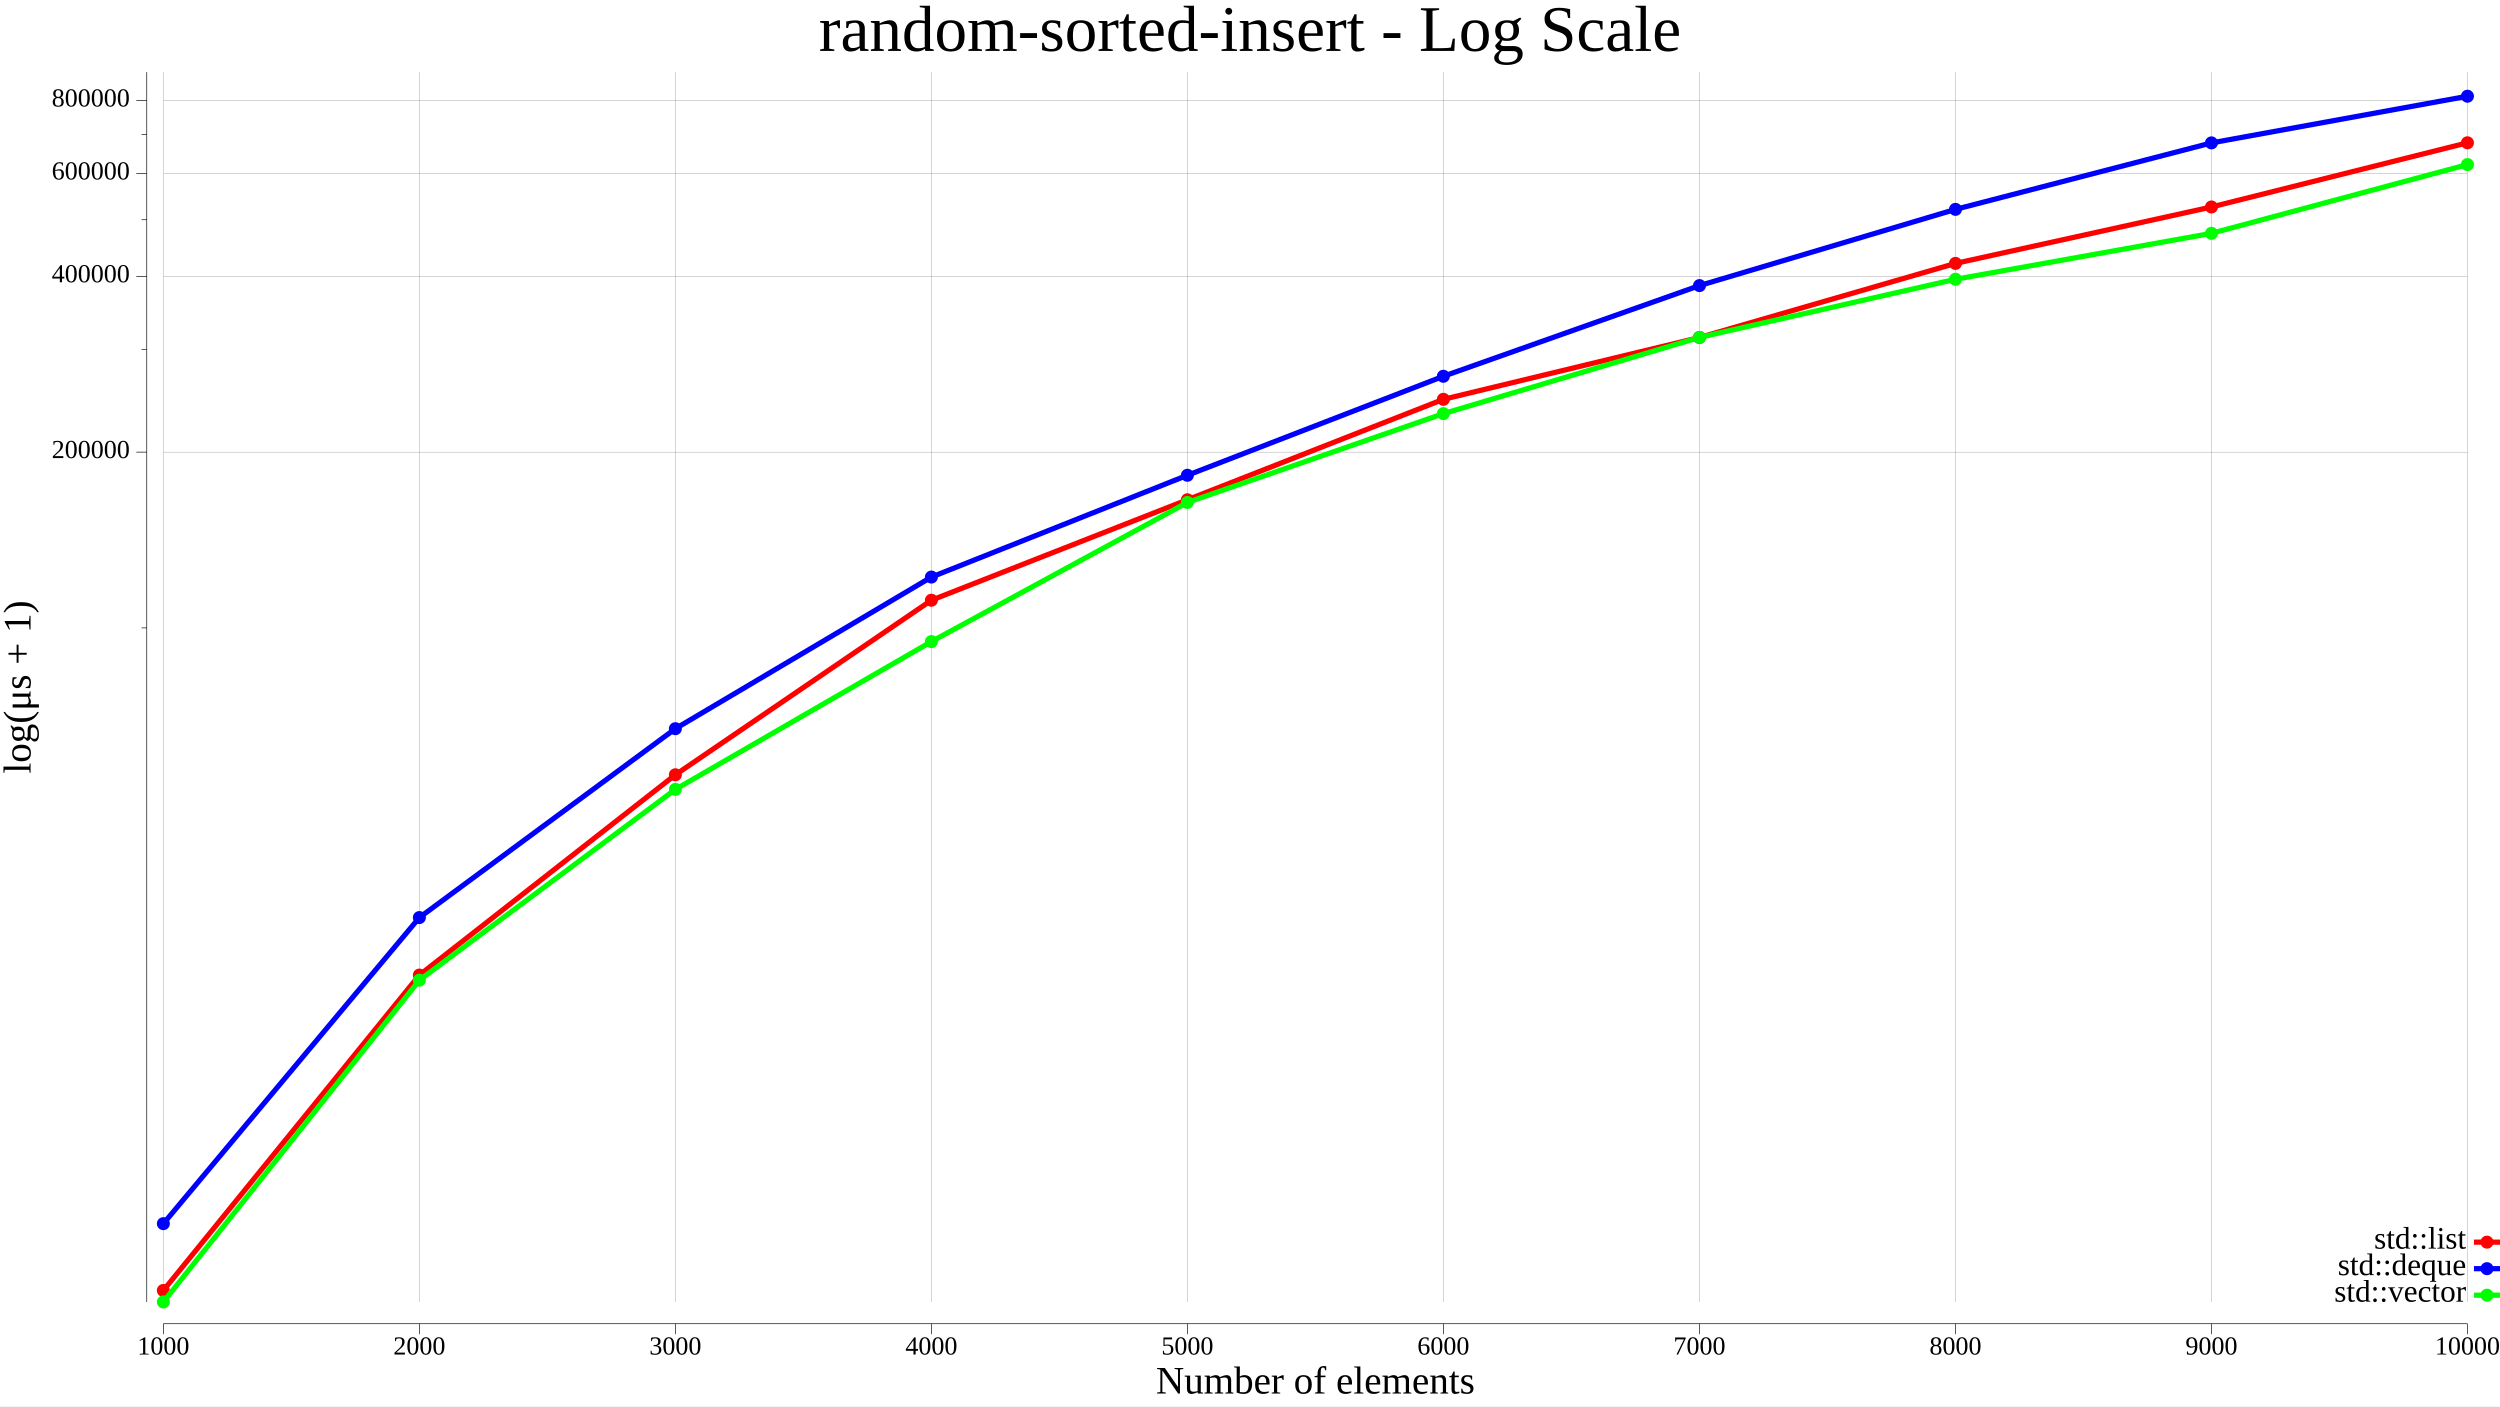
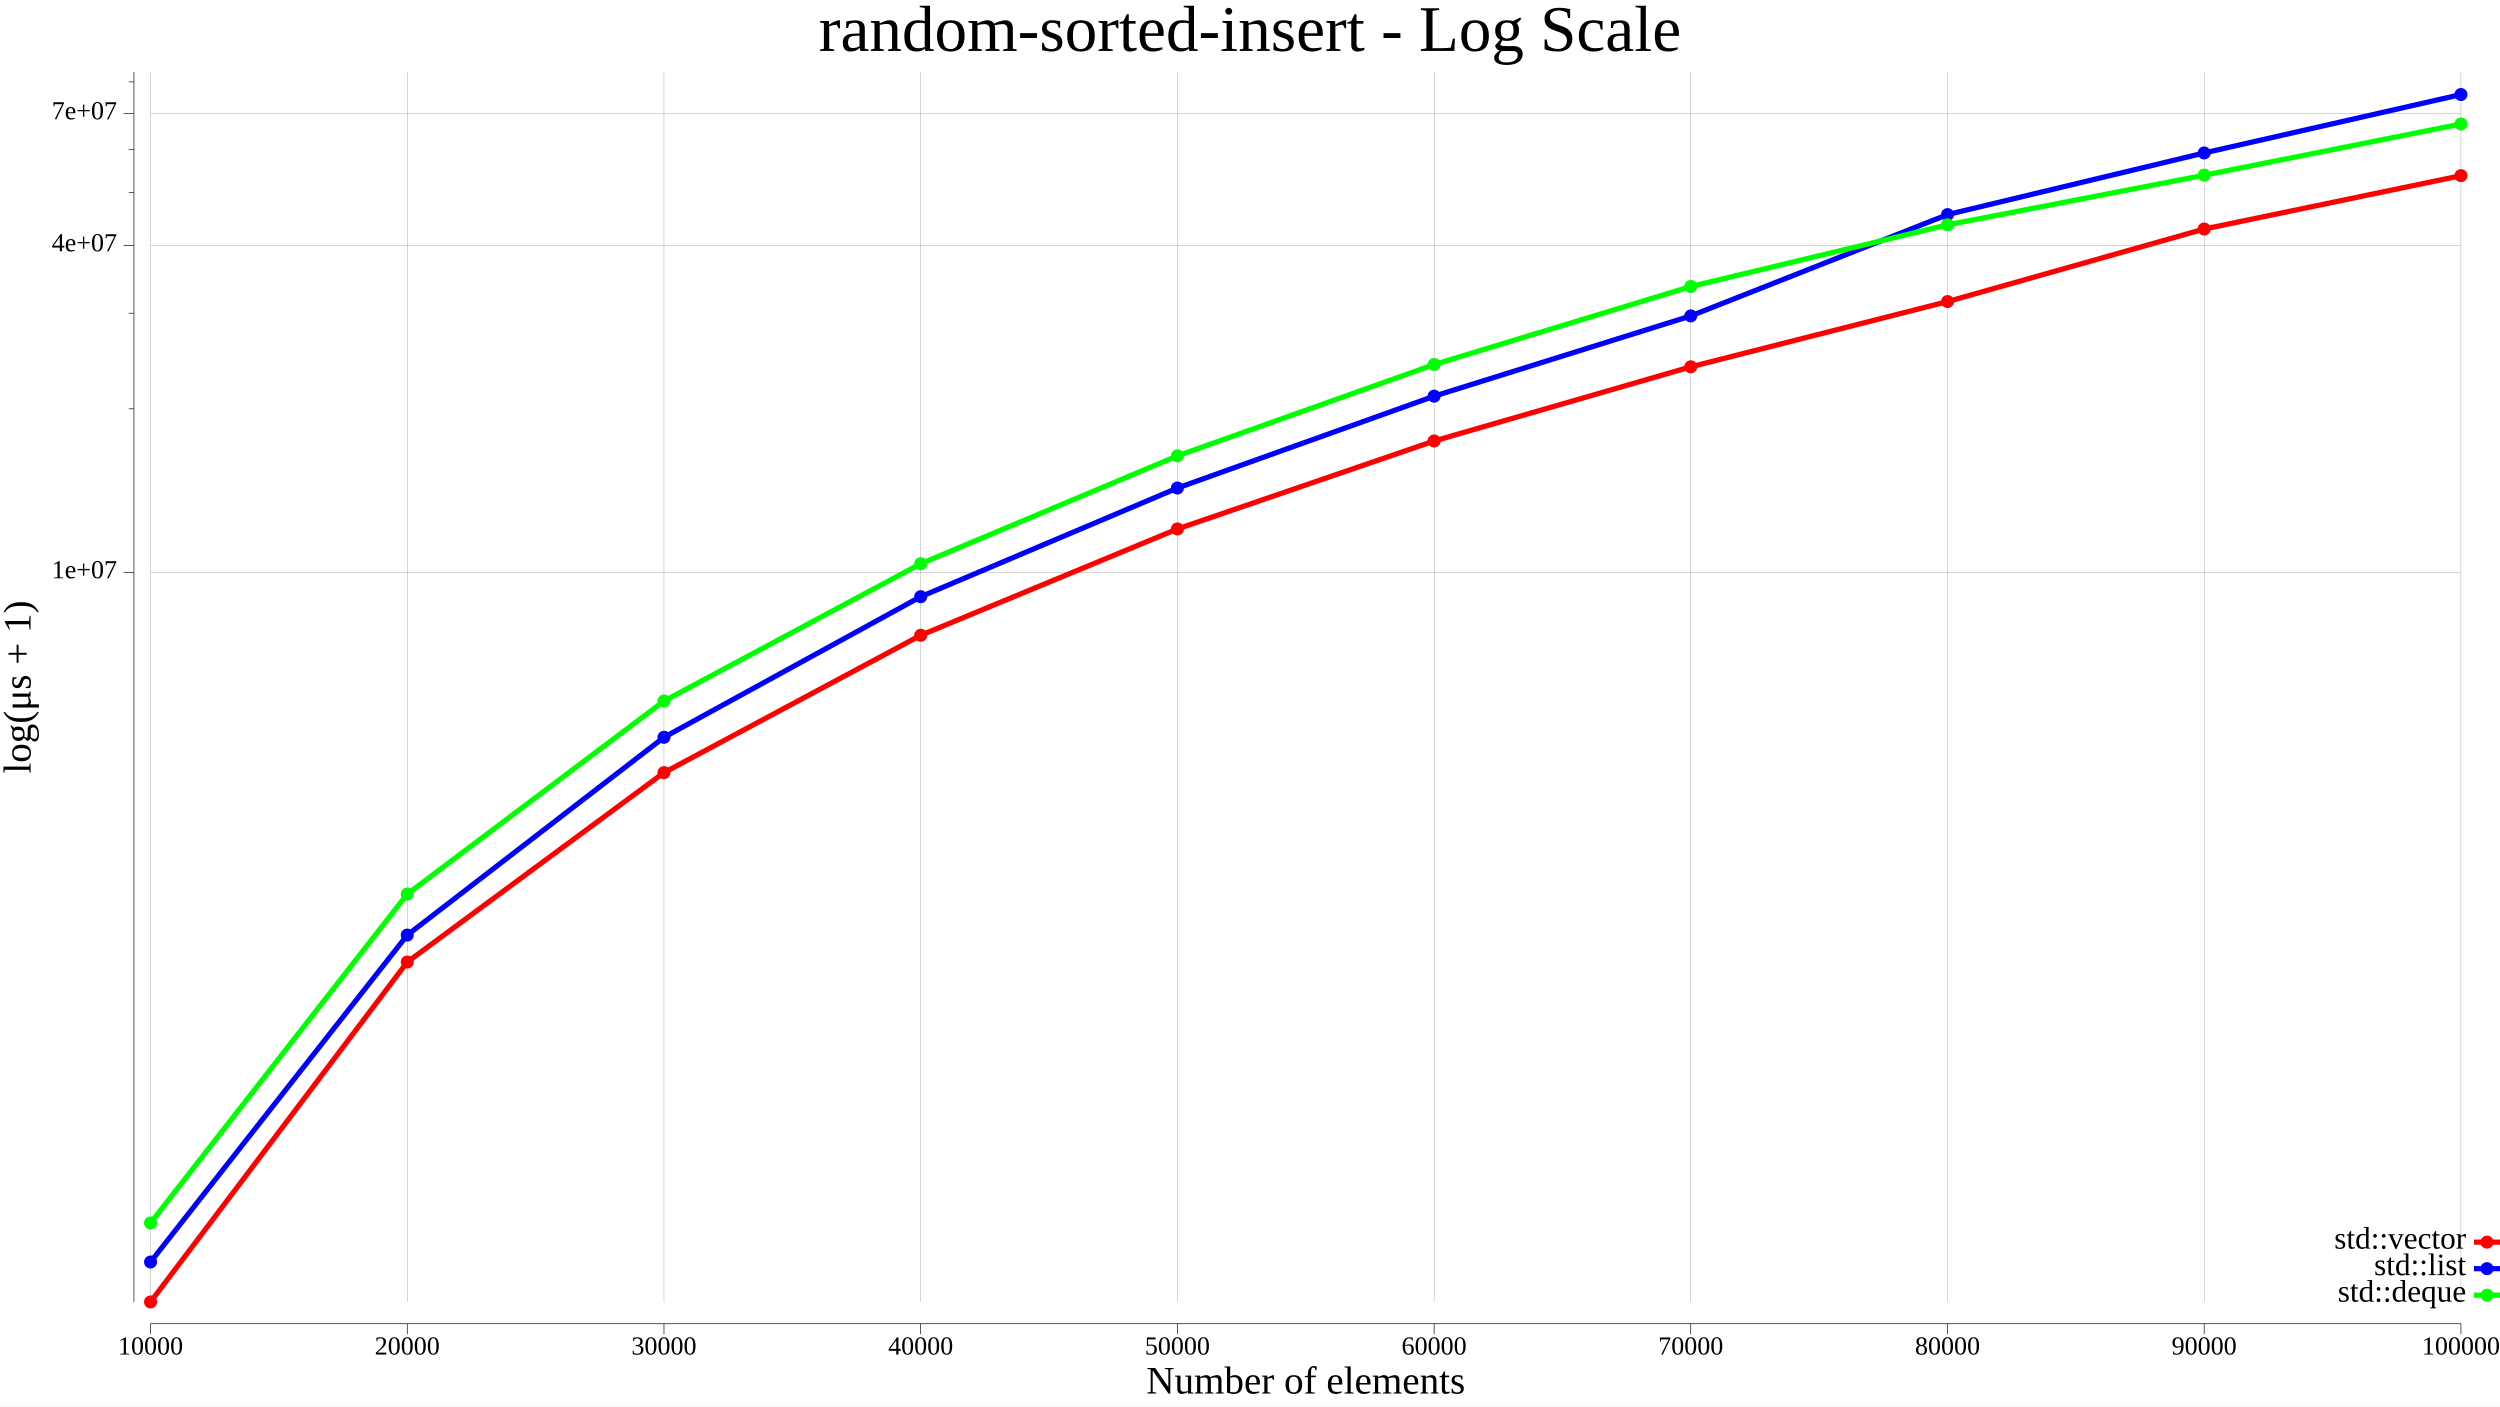
<svg xmlns="http://www.w3.org/2000/svg" width="1920pt" height="1080pt" viewBox="0 0 1920 1080">
  <g transform="scale(1, -1) translate(0, -1080)">
    <path d="M0,0L1920,0L1920,1080L0,1080Z" style="fill:#FFFFFF" />
    <text x="628.86" y="-1040.9" transform="scale(1, -1)" style="font-family:Liberation Serif;font-variant:normal;font-weight:normal;font-style:normal;font-size:50px">random-sorted-insert - Log Scale</text>
-     <text x="887.77" y="-9.756" transform="scale(1, -1)" style="font-family:Liberation Serif;font-variant:normal;font-weight:normal;font-style:normal;font-size:30px">Number of elements</text>
-     <text x="105.46" y="-39.727" transform="scale(1, -1)" style="font-family:Liberation Serif;font-variant:normal;font-weight:normal;font-style:normal;font-size:20px">1000</text>
-     <text x="302.08" y="-39.727" transform="scale(1, -1)" style="font-family:Liberation Serif;font-variant:normal;font-weight:normal;font-style:normal;font-size:20px">2000</text>
-     <text x="498.69" y="-39.727" transform="scale(1, -1)" style="font-family:Liberation Serif;font-variant:normal;font-weight:normal;font-style:normal;font-size:20px">3000</text>
-     <text x="695.31" y="-39.727" transform="scale(1, -1)" style="font-family:Liberation Serif;font-variant:normal;font-weight:normal;font-style:normal;font-size:20px">4000</text>
-     <text x="891.92" y="-39.727" transform="scale(1, -1)" style="font-family:Liberation Serif;font-variant:normal;font-weight:normal;font-style:normal;font-size:20px">5000</text>
-     <text x="1088.5" y="-39.727" transform="scale(1, -1)" style="font-family:Liberation Serif;font-variant:normal;font-weight:normal;font-style:normal;font-size:20px">6000</text>
-     <text x="1285.2" y="-39.727" transform="scale(1, -1)" style="font-family:Liberation Serif;font-variant:normal;font-weight:normal;font-style:normal;font-size:20px">7000</text>
-     <text x="1481.8" y="-39.727" transform="scale(1, -1)" style="font-family:Liberation Serif;font-variant:normal;font-weight:normal;font-style:normal;font-size:20px">8000</text>
-     <text x="1678.4" y="-39.727" transform="scale(1, -1)" style="font-family:Liberation Serif;font-variant:normal;font-weight:normal;font-style:normal;font-size:20px">9000</text>
-     <text x="1870" y="-39.727" transform="scale(1, -1)" style="font-family:Liberation Serif;font-variant:normal;font-weight:normal;font-style:normal;font-size:20px">10000</text>
-     <path d="M125.46,55.371L125.46,63.371" style="fill:none;stroke:#000000;stroke-width:0.5" />
-     <path d="M322.08,55.371L322.08,63.371" style="fill:none;stroke:#000000;stroke-width:0.5" />
-     <path d="M518.69,55.371L518.69,63.371" style="fill:none;stroke:#000000;stroke-width:0.5" />
-     <path d="M715.31,55.371L715.31,63.371" style="fill:none;stroke:#000000;stroke-width:0.5" />
-     <path d="M911.92,55.371L911.92,63.371" style="fill:none;stroke:#000000;stroke-width:0.5" />
-     <path d="M1108.5,55.371L1108.5,63.371" style="fill:none;stroke:#000000;stroke-width:0.5" />
-     <path d="M1305.2,55.371L1305.2,63.371" style="fill:none;stroke:#000000;stroke-width:0.5" />
-     <path d="M1501.8,55.371L1501.8,63.371" style="fill:none;stroke:#000000;stroke-width:0.5" />
-     <path d="M1698.4,55.371L1698.4,63.371" style="fill:none;stroke:#000000;stroke-width:0.5" />
-     <path d="M1895,55.371L1895,63.371" style="fill:none;stroke:#000000;stroke-width:0.5" />
-     <path d="M125.46,63.371L1895,63.371" style="fill:none;stroke:#000000;stroke-width:0.5" />
+     <text x="880.35" y="-9.756" transform="scale(1, -1)" style="font-family:Liberation Serif;font-variant:normal;font-weight:normal;font-style:normal;font-size:30px">Number of elements</text>
+     <text x="90.618" y="-39.727" transform="scale(1, -1)" style="font-family:Liberation Serif;font-variant:normal;font-weight:normal;font-style:normal;font-size:20px">10000</text>
+     <text x="287.77" y="-39.727" transform="scale(1, -1)" style="font-family:Liberation Serif;font-variant:normal;font-weight:normal;font-style:normal;font-size:20px">20000</text>
+     <text x="484.93" y="-39.727" transform="scale(1, -1)" style="font-family:Liberation Serif;font-variant:normal;font-weight:normal;font-style:normal;font-size:20px">30000</text>
+     <text x="682.08" y="-39.727" transform="scale(1, -1)" style="font-family:Liberation Serif;font-variant:normal;font-weight:normal;font-style:normal;font-size:20px">40000</text>
+     <text x="879.23" y="-39.727" transform="scale(1, -1)" style="font-family:Liberation Serif;font-variant:normal;font-weight:normal;font-style:normal;font-size:20px">50000</text>
+     <text x="1076.4" y="-39.727" transform="scale(1, -1)" style="font-family:Liberation Serif;font-variant:normal;font-weight:normal;font-style:normal;font-size:20px">60000</text>
+     <text x="1273.5" y="-39.727" transform="scale(1, -1)" style="font-family:Liberation Serif;font-variant:normal;font-weight:normal;font-style:normal;font-size:20px">70000</text>
+     <text x="1470.7" y="-39.727" transform="scale(1, -1)" style="font-family:Liberation Serif;font-variant:normal;font-weight:normal;font-style:normal;font-size:20px">80000</text>
+     <text x="1667.8" y="-39.727" transform="scale(1, -1)" style="font-family:Liberation Serif;font-variant:normal;font-weight:normal;font-style:normal;font-size:20px">90000</text>
+     <text x="1860" y="-39.727" transform="scale(1, -1)" style="font-family:Liberation Serif;font-variant:normal;font-weight:normal;font-style:normal;font-size:20px">100000</text>
+     <path d="M115.62,55.371L115.62,63.371" style="fill:none;stroke:#000000;stroke-width:0.5" />
+     <path d="M312.77,55.371L312.77,63.371" style="fill:none;stroke:#000000;stroke-width:0.5" />
+     <path d="M509.93,55.371L509.93,63.371" style="fill:none;stroke:#000000;stroke-width:0.5" />
+     <path d="M707.08,55.371L707.08,63.371" style="fill:none;stroke:#000000;stroke-width:0.5" />
+     <path d="M904.23,55.371L904.23,63.371" style="fill:none;stroke:#000000;stroke-width:0.5" />
+     <path d="M1101.4,55.371L1101.4,63.371" style="fill:none;stroke:#000000;stroke-width:0.5" />
+     <path d="M1298.5,55.371L1298.5,63.371" style="fill:none;stroke:#000000;stroke-width:0.5" />
+     <path d="M1495.7,55.371L1495.7,63.371" style="fill:none;stroke:#000000;stroke-width:0.5" />
+     <path d="M1692.8,55.371L1692.8,63.371" style="fill:none;stroke:#000000;stroke-width:0.5" />
+     <path d="M1890,55.371L1890,63.371" style="fill:none;stroke:#000000;stroke-width:0.5" />
+     <path d="M115.62,63.371L1890,63.371" style="fill:none;stroke:#000000;stroke-width:0.5" />
    <g transform="rotate(90)">
      <text x="485.87" y="23.467" transform="scale(1, -1)" style="font-family:Liberation Serif;font-variant:normal;font-weight:normal;font-style:normal;font-size:30px">log(μs + 1)</text>
    </g>
-     <text x="39.712" y="-728.2" transform="scale(1, -1)" style="font-family:Liberation Serif;font-variant:normal;font-weight:normal;font-style:normal;font-size:20px">200000</text>
-     <text x="39.712" y="-863.2" transform="scale(1, -1)" style="font-family:Liberation Serif;font-variant:normal;font-weight:normal;font-style:normal;font-size:20px">400000</text>
-     <text x="39.712" y="-942.18" transform="scale(1, -1)" style="font-family:Liberation Serif;font-variant:normal;font-weight:normal;font-style:normal;font-size:20px">600000</text>
-     <text x="39.712" y="-998.21" transform="scale(1, -1)" style="font-family:Liberation Serif;font-variant:normal;font-weight:normal;font-style:normal;font-size:20px">800000</text>
-     <path d="M104.71,732.77L112.71,732.77" style="fill:none;stroke:#000000;stroke-width:0.5" />
-     <path d="M104.71,867.77L112.71,867.77" style="fill:none;stroke:#000000;stroke-width:0.5" />
-     <path d="M104.71,946.75L112.71,946.75" style="fill:none;stroke:#000000;stroke-width:0.5" />
-     <path d="M104.71,1002.8L112.71,1002.8" style="fill:none;stroke:#000000;stroke-width:0.5" />
-     <path d="M108.71,597.77L112.71,597.77" style="fill:none;stroke:#000000;stroke-width:0.5" />
-     <path d="M108.71,811.74L112.71,811.74" style="fill:none;stroke:#000000;stroke-width:0.5" />
-     <path d="M108.71,911.24L112.71,911.24" style="fill:none;stroke:#000000;stroke-width:0.5" />
-     <path d="M108.71,976.77L112.71,976.77" style="fill:none;stroke:#000000;stroke-width:0.5" />
-     <path d="M112.71,80.11L112.71,1024.6" style="fill:none;stroke:#000000;stroke-width:0.5" />
-     <path d="M125.46,80.11L125.46,1024.6" style="fill:none;stroke:#808080;stroke-width:0.25" />
-     <path d="M322.08,80.11L322.08,1024.6" style="fill:none;stroke:#808080;stroke-width:0.25" />
-     <path d="M518.69,80.11L518.69,1024.6" style="fill:none;stroke:#808080;stroke-width:0.25" />
-     <path d="M715.31,80.11L715.31,1024.6" style="fill:none;stroke:#808080;stroke-width:0.25" />
-     <path d="M911.92,80.11L911.92,1024.6" style="fill:none;stroke:#808080;stroke-width:0.25" />
-     <path d="M1108.5,80.11L1108.5,1024.6" style="fill:none;stroke:#808080;stroke-width:0.25" />
-     <path d="M1305.2,80.11L1305.2,1024.6" style="fill:none;stroke:#808080;stroke-width:0.25" />
-     <path d="M1501.8,80.11L1501.8,1024.6" style="fill:none;stroke:#808080;stroke-width:0.25" />
-     <path d="M1698.4,80.11L1698.4,1024.6" style="fill:none;stroke:#808080;stroke-width:0.25" />
-     <path d="M1895,80.11L1895,1024.6" style="fill:none;stroke:#808080;stroke-width:0.25" />
-     <path d="M125.46,732.77L1895,732.77" style="fill:none;stroke:#808080;stroke-width:0.25" />
-     <path d="M125.46,867.77L1895,867.77" style="fill:none;stroke:#808080;stroke-width:0.25" />
-     <path d="M125.46,946.75L1895,946.75" style="fill:none;stroke:#808080;stroke-width:0.25" />
-     <path d="M125.46,1002.8L1895,1002.8" style="fill:none;stroke:#808080;stroke-width:0.25" />
-     <path d="M125.46,88.937L322.08,331.14L518.69,484.97L715.31,619.02L911.92,696.18L1108.5,773.32L1305.2,820.82L1501.8,877.71L1698.4,921.05L1895,970.34" style="fill:none;stroke:#FF0000;stroke-width:4" />
-     <path d="M130.46,88.937A5,5 0 1 1 120.46,88.937A5,5 0 1 1 130.46,88.937Z" style="fill:#FF0000" />
-     <path d="M327.08,331.14A5,5 0 1 1 317.08,331.14A5,5 0 1 1 327.08,331.14Z" style="fill:#FF0000" />
-     <path d="M523.69,484.97A5,5 0 1 1 513.69,484.97A5,5 0 1 1 523.69,484.97Z" style="fill:#FF0000" />
-     <path d="M720.31,619.02A5,5 0 1 1 710.31,619.02A5,5 0 1 1 720.31,619.02Z" style="fill:#FF0000" />
-     <path d="M916.92,696.18A5,5 0 1 1 906.92,696.18A5,5 0 1 1 916.92,696.18Z" style="fill:#FF0000" />
-     <path d="M1113.5,773.32A5,5 0 1 1 1103.5,773.32A5,5 0 1 1 1113.5,773.32Z" style="fill:#FF0000" />
-     <path d="M1310.2,820.82A5,5 0 1 1 1300.2,820.82A5,5 0 1 1 1310.2,820.82Z" style="fill:#FF0000" />
-     <path d="M1506.8,877.71A5,5 0 1 1 1496.8,877.71A5,5 0 1 1 1506.8,877.71Z" style="fill:#FF0000" />
-     <path d="M1703.4,921.05A5,5 0 1 1 1693.4,921.05A5,5 0 1 1 1703.4,921.05Z" style="fill:#FF0000" />
-     <path d="M1900,970.34A5,5 0 1 1 1890,970.34A5,5 0 1 1 1900,970.34Z" style="fill:#FF0000" />
-     <path d="M125.46,140.23L322.08,375.32L518.69,520.37L715.31,636.82L911.92,714.99L1108.5,791.02L1305.2,860.67L1501.8,919.21L1698.4,970.26L1895,1006.1" style="fill:none;stroke:#0000FF;stroke-width:4" />
-     <path d="M130.46,140.23A5,5 0 1 1 120.46,140.23A5,5 0 1 1 130.46,140.23Z" style="fill:#0000FF" />
-     <path d="M327.08,375.32A5,5 0 1 1 317.08,375.32A5,5 0 1 1 327.08,375.32Z" style="fill:#0000FF" />
-     <path d="M523.69,520.37A5,5 0 1 1 513.69,520.37A5,5 0 1 1 523.69,520.37Z" style="fill:#0000FF" />
-     <path d="M720.31,636.82A5,5 0 1 1 710.31,636.82A5,5 0 1 1 720.31,636.82Z" style="fill:#0000FF" />
-     <path d="M916.92,714.99A5,5 0 1 1 906.92,714.99A5,5 0 1 1 916.92,714.99Z" style="fill:#0000FF" />
-     <path d="M1113.5,791.02A5,5 0 1 1 1103.5,791.02A5,5 0 1 1 1113.5,791.02Z" style="fill:#0000FF" />
-     <path d="M1310.2,860.67A5,5 0 1 1 1300.2,860.67A5,5 0 1 1 1310.2,860.67Z" style="fill:#0000FF" />
-     <path d="M1506.8,919.21A5,5 0 1 1 1496.8,919.21A5,5 0 1 1 1506.8,919.21Z" style="fill:#0000FF" />
-     <path d="M1703.4,970.26A5,5 0 1 1 1693.4,970.26A5,5 0 1 1 1703.4,970.26Z" style="fill:#0000FF" />
-     <path d="M1900,1006.1A5,5 0 1 1 1890,1006.1A5,5 0 1 1 1900,1006.1Z" style="fill:#0000FF" />
-     <path d="M125.46,80.11L322.08,327.22L518.69,473.75L715.31,587.27L911.92,694.11L1108.5,762.33L1305.2,820.88L1501.8,865.53L1698.4,900.81L1895,953.62" style="fill:none;stroke:#00FF00;stroke-width:4" />
-     <path d="M130.46,80.11A5,5 0 1 1 120.46,80.11A5,5 0 1 1 130.46,80.11Z" style="fill:#00FF00" />
-     <path d="M327.08,327.22A5,5 0 1 1 317.08,327.22A5,5 0 1 1 327.08,327.22Z" style="fill:#00FF00" />
-     <path d="M523.69,473.75A5,5 0 1 1 513.69,473.75A5,5 0 1 1 523.69,473.75Z" style="fill:#00FF00" />
-     <path d="M720.31,587.27A5,5 0 1 1 710.31,587.27A5,5 0 1 1 720.31,587.27Z" style="fill:#00FF00" />
-     <path d="M916.92,694.11A5,5 0 1 1 906.92,694.11A5,5 0 1 1 916.92,694.11Z" style="fill:#00FF00" />
-     <path d="M1113.5,762.33A5,5 0 1 1 1103.5,762.33A5,5 0 1 1 1113.5,762.33Z" style="fill:#00FF00" />
-     <path d="M1310.2,820.88A5,5 0 1 1 1300.2,820.88A5,5 0 1 1 1310.2,820.88Z" style="fill:#00FF00" />
-     <path d="M1506.8,865.53A5,5 0 1 1 1496.8,865.53A5,5 0 1 1 1506.8,865.53Z" style="fill:#00FF00" />
-     <path d="M1703.4,900.81A5,5 0 1 1 1693.4,900.81A5,5 0 1 1 1703.4,900.81Z" style="fill:#00FF00" />
-     <path d="M1900,953.62A5,5 0 1 1 1890,953.62A5,5 0 1 1 1900,953.62Z" style="fill:#00FF00" />
+     <text x="39.712" y="-635.9" transform="scale(1, -1)" style="font-family:Liberation Serif;font-variant:normal;font-weight:normal;font-style:normal;font-size:20px">1e+07</text>
+     <text x="39.712" y="-887.01" transform="scale(1, -1)" style="font-family:Liberation Serif;font-variant:normal;font-weight:normal;font-style:normal;font-size:20px">4e+07</text>
+     <text x="39.712" y="-988.38" transform="scale(1, -1)" style="font-family:Liberation Serif;font-variant:normal;font-weight:normal;font-style:normal;font-size:20px">7e+07</text>
+     <path d="M94.868,640.47L102.87,640.47" style="fill:none;stroke:#000000;stroke-width:0.5" />
+     <path d="M94.868,891.58L102.87,891.58" style="fill:none;stroke:#000000;stroke-width:0.5" />
+     <path d="M94.868,992.95L102.87,992.95" style="fill:none;stroke:#000000;stroke-width:0.5" />
+     <path d="M98.868,766.02L102.87,766.02" style="fill:none;stroke:#000000;stroke-width:0.5" />
+     <path d="M98.868,839.47L102.87,839.47" style="fill:none;stroke:#000000;stroke-width:0.5" />
+     <path d="M98.868,932L102.87,932" style="fill:none;stroke:#000000;stroke-width:0.5" />
+     <path d="M98.868,965.02L102.87,965.02" style="fill:none;stroke:#000000;stroke-width:0.5" />
+     <path d="M98.868,1017.1L102.87,1017.1" style="fill:none;stroke:#000000;stroke-width:0.5" />
+     <path d="M102.87,80.11L102.87,1024.6" style="fill:none;stroke:#000000;stroke-width:0.5" />
+     <path d="M115.62,80.11L115.62,1024.6" style="fill:none;stroke:#808080;stroke-width:0.25" />
+     <path d="M312.77,80.11L312.77,1024.6" style="fill:none;stroke:#808080;stroke-width:0.25" />
+     <path d="M509.93,80.11L509.93,1024.6" style="fill:none;stroke:#808080;stroke-width:0.25" />
+     <path d="M707.08,80.11L707.08,1024.6" style="fill:none;stroke:#808080;stroke-width:0.25" />
+     <path d="M904.23,80.11L904.23,1024.6" style="fill:none;stroke:#808080;stroke-width:0.25" />
+     <path d="M1101.4,80.11L1101.4,1024.6" style="fill:none;stroke:#808080;stroke-width:0.25" />
+     <path d="M1298.5,80.11L1298.5,1024.6" style="fill:none;stroke:#808080;stroke-width:0.25" />
+     <path d="M1495.7,80.11L1495.7,1024.6" style="fill:none;stroke:#808080;stroke-width:0.25" />
+     <path d="M1692.8,80.11L1692.8,1024.6" style="fill:none;stroke:#808080;stroke-width:0.25" />
+     <path d="M1890,80.11L1890,1024.6" style="fill:none;stroke:#808080;stroke-width:0.25" />
+     <path d="M115.62,640.47L1890,640.47" style="fill:none;stroke:#808080;stroke-width:0.25" />
+     <path d="M115.62,891.58L1890,891.58" style="fill:none;stroke:#808080;stroke-width:0.25" />
+     <path d="M115.62,992.95L1890,992.95" style="fill:none;stroke:#808080;stroke-width:0.25" />
+     <path d="M115.62,80.11L312.77,341.14L509.93,486.62L707.08,592.1L904.23,673.76L1101.4,741.33L1298.5,798.28L1495.7,848.4L1692.8,904.12L1890,945.09" style="fill:none;stroke:#FF0000;stroke-width:4" />
+     <path d="M120.62,80.11A5,5 0 1 1 110.62,80.11A5,5 0 1 1 120.62,80.11Z" style="fill:#FF0000" />
+     <path d="M317.77,341.14A5,5 0 1 1 307.77,341.14A5,5 0 1 1 317.77,341.14Z" style="fill:#FF0000" />
+     <path d="M514.93,486.62A5,5 0 1 1 504.93,486.62A5,5 0 1 1 514.93,486.62Z" style="fill:#FF0000" />
+     <path d="M712.08,592.1A5,5 0 1 1 702.08,592.1A5,5 0 1 1 712.08,592.1Z" style="fill:#FF0000" />
+     <path d="M909.23,673.76A5,5 0 1 1 899.23,673.76A5,5 0 1 1 909.23,673.76Z" style="fill:#FF0000" />
+     <path d="M1106.4,741.33A5,5 0 1 1 1096.4,741.33A5,5 0 1 1 1106.4,741.33Z" style="fill:#FF0000" />
+     <path d="M1303.5,798.28A5,5 0 1 1 1293.5,798.28A5,5 0 1 1 1303.5,798.28Z" style="fill:#FF0000" />
+     <path d="M1500.7,848.4A5,5 0 1 1 1490.7,848.4A5,5 0 1 1 1500.7,848.4Z" style="fill:#FF0000" />
+     <path d="M1697.8,904.12A5,5 0 1 1 1687.8,904.12A5,5 0 1 1 1697.8,904.12Z" style="fill:#FF0000" />
+     <path d="M1895,945.09A5,5 0 1 1 1885,945.09A5,5 0 1 1 1895,945.09Z" style="fill:#FF0000" />
+     <path d="M115.62,110.78L312.77,361.86L509.93,513.76L707.08,621.74L904.23,705.19L1101.4,775.75L1298.5,837.38L1495.7,915.2L1692.8,962.53L1890,1007.4" style="fill:none;stroke:#0000FF;stroke-width:4" />
+     <path d="M120.62,110.78A5,5 0 1 1 110.62,110.78A5,5 0 1 1 120.62,110.78Z" style="fill:#0000FF" />
+     <path d="M317.77,361.86A5,5 0 1 1 307.77,361.86A5,5 0 1 1 317.77,361.86Z" style="fill:#0000FF" />
+     <path d="M514.93,513.76A5,5 0 1 1 504.93,513.76A5,5 0 1 1 514.93,513.76Z" style="fill:#0000FF" />
+     <path d="M712.08,621.74A5,5 0 1 1 702.08,621.74A5,5 0 1 1 712.08,621.74Z" style="fill:#0000FF" />
+     <path d="M909.23,705.19A5,5 0 1 1 899.23,705.19A5,5 0 1 1 909.23,705.19Z" style="fill:#0000FF" />
+     <path d="M1106.4,775.75A5,5 0 1 1 1096.4,775.75A5,5 0 1 1 1106.4,775.75Z" style="fill:#0000FF" />
+     <path d="M1303.5,837.38A5,5 0 1 1 1293.5,837.38A5,5 0 1 1 1303.5,837.38Z" style="fill:#0000FF" />
+     <path d="M1500.7,915.2A5,5 0 1 1 1490.7,915.2A5,5 0 1 1 1500.7,915.2Z" style="fill:#0000FF" />
+     <path d="M1697.8,962.53A5,5 0 1 1 1687.8,962.53A5,5 0 1 1 1697.8,962.53Z" style="fill:#0000FF" />
+     <path d="M1895,1007.4A5,5 0 1 1 1885,1007.4A5,5 0 1 1 1895,1007.4Z" style="fill:#0000FF" />
+     <path d="M115.62,140.74L312.77,393.36L509.93,541.6L707.08,647.04L904.23,729.9L1101.4,800.06L1298.5,859.97L1495.7,907.33L1692.8,945.47L1890,984.78" style="fill:none;stroke:#00FF00;stroke-width:4" />
+     <path d="M120.62,140.74A5,5 0 1 1 110.62,140.74A5,5 0 1 1 120.62,140.74Z" style="fill:#00FF00" />
+     <path d="M317.77,393.36A5,5 0 1 1 307.77,393.36A5,5 0 1 1 317.77,393.36Z" style="fill:#00FF00" />
+     <path d="M514.93,541.6A5,5 0 1 1 504.93,541.6A5,5 0 1 1 514.93,541.6Z" style="fill:#00FF00" />
+     <path d="M712.08,647.04A5,5 0 1 1 702.08,647.04A5,5 0 1 1 712.08,647.04Z" style="fill:#00FF00" />
+     <path d="M909.23,729.9A5,5 0 1 1 899.23,729.9A5,5 0 1 1 909.23,729.9Z" style="fill:#00FF00" />
+     <path d="M1106.4,800.06A5,5 0 1 1 1096.4,800.06A5,5 0 1 1 1106.4,800.06Z" style="fill:#00FF00" />
+     <path d="M1303.5,859.97A5,5 0 1 1 1293.5,859.97A5,5 0 1 1 1303.5,859.97Z" style="fill:#00FF00" />
+     <path d="M1500.7,907.33A5,5 0 1 1 1490.7,907.33A5,5 0 1 1 1500.7,907.33Z" style="fill:#00FF00" />
+     <path d="M1697.8,945.47A5,5 0 1 1 1687.8,945.47A5,5 0 1 1 1697.8,945.47Z" style="fill:#00FF00" />
+     <path d="M1895,984.78A5,5 0 1 1 1885,984.78A5,5 0 1 1 1895,984.78Z" style="fill:#00FF00" />
    <path d="M1900,126.03L1920,126.03" style="fill:none;stroke:#FF0000;stroke-width:4" />
    <path d="M1915,126.03A5,5 0 1 1 1905,126.03A5,5 0 1 1 1915,126.03Z" style="fill:#FF0000" />
-     <text x="1823.3" y="-121.05" transform="scale(1, -1)" style="font-family:Liberation Serif;font-variant:normal;font-weight:normal;font-style:normal;font-size:24px">std::list</text>
+     <text x="1792.7" y="-121.05" transform="scale(1, -1)" style="font-family:Liberation Serif;font-variant:normal;font-weight:normal;font-style:normal;font-size:24px">std::vector</text>
    <path d="M1900,105.66L1920,105.66" style="fill:none;stroke:#0000FF;stroke-width:4" />
    <path d="M1915,105.66A5,5 0 1 1 1905,105.66A5,5 0 1 1 1915,105.66Z" style="fill:#0000FF" />
-     <text x="1795.4" y="-100.69" transform="scale(1, -1)" style="font-family:Liberation Serif;font-variant:normal;font-weight:normal;font-style:normal;font-size:24px">std::deque</text>
+     <text x="1823.3" y="-100.69" transform="scale(1, -1)" style="font-family:Liberation Serif;font-variant:normal;font-weight:normal;font-style:normal;font-size:24px">std::list</text>
    <path d="M1900,85.294L1920,85.294" style="fill:none;stroke:#00FF00;stroke-width:4" />
    <path d="M1915,85.294A5,5 0 1 1 1905,85.294A5,5 0 1 1 1915,85.294Z" style="fill:#00FF00" />
-     <text x="1792.7" y="-80.319" transform="scale(1, -1)" style="font-family:Liberation Serif;font-variant:normal;font-weight:normal;font-style:normal;font-size:24px">std::vector</text>
+     <text x="1795.4" y="-80.319" transform="scale(1, -1)" style="font-family:Liberation Serif;font-variant:normal;font-weight:normal;font-style:normal;font-size:24px">std::deque</text>
  </g>
</svg>
